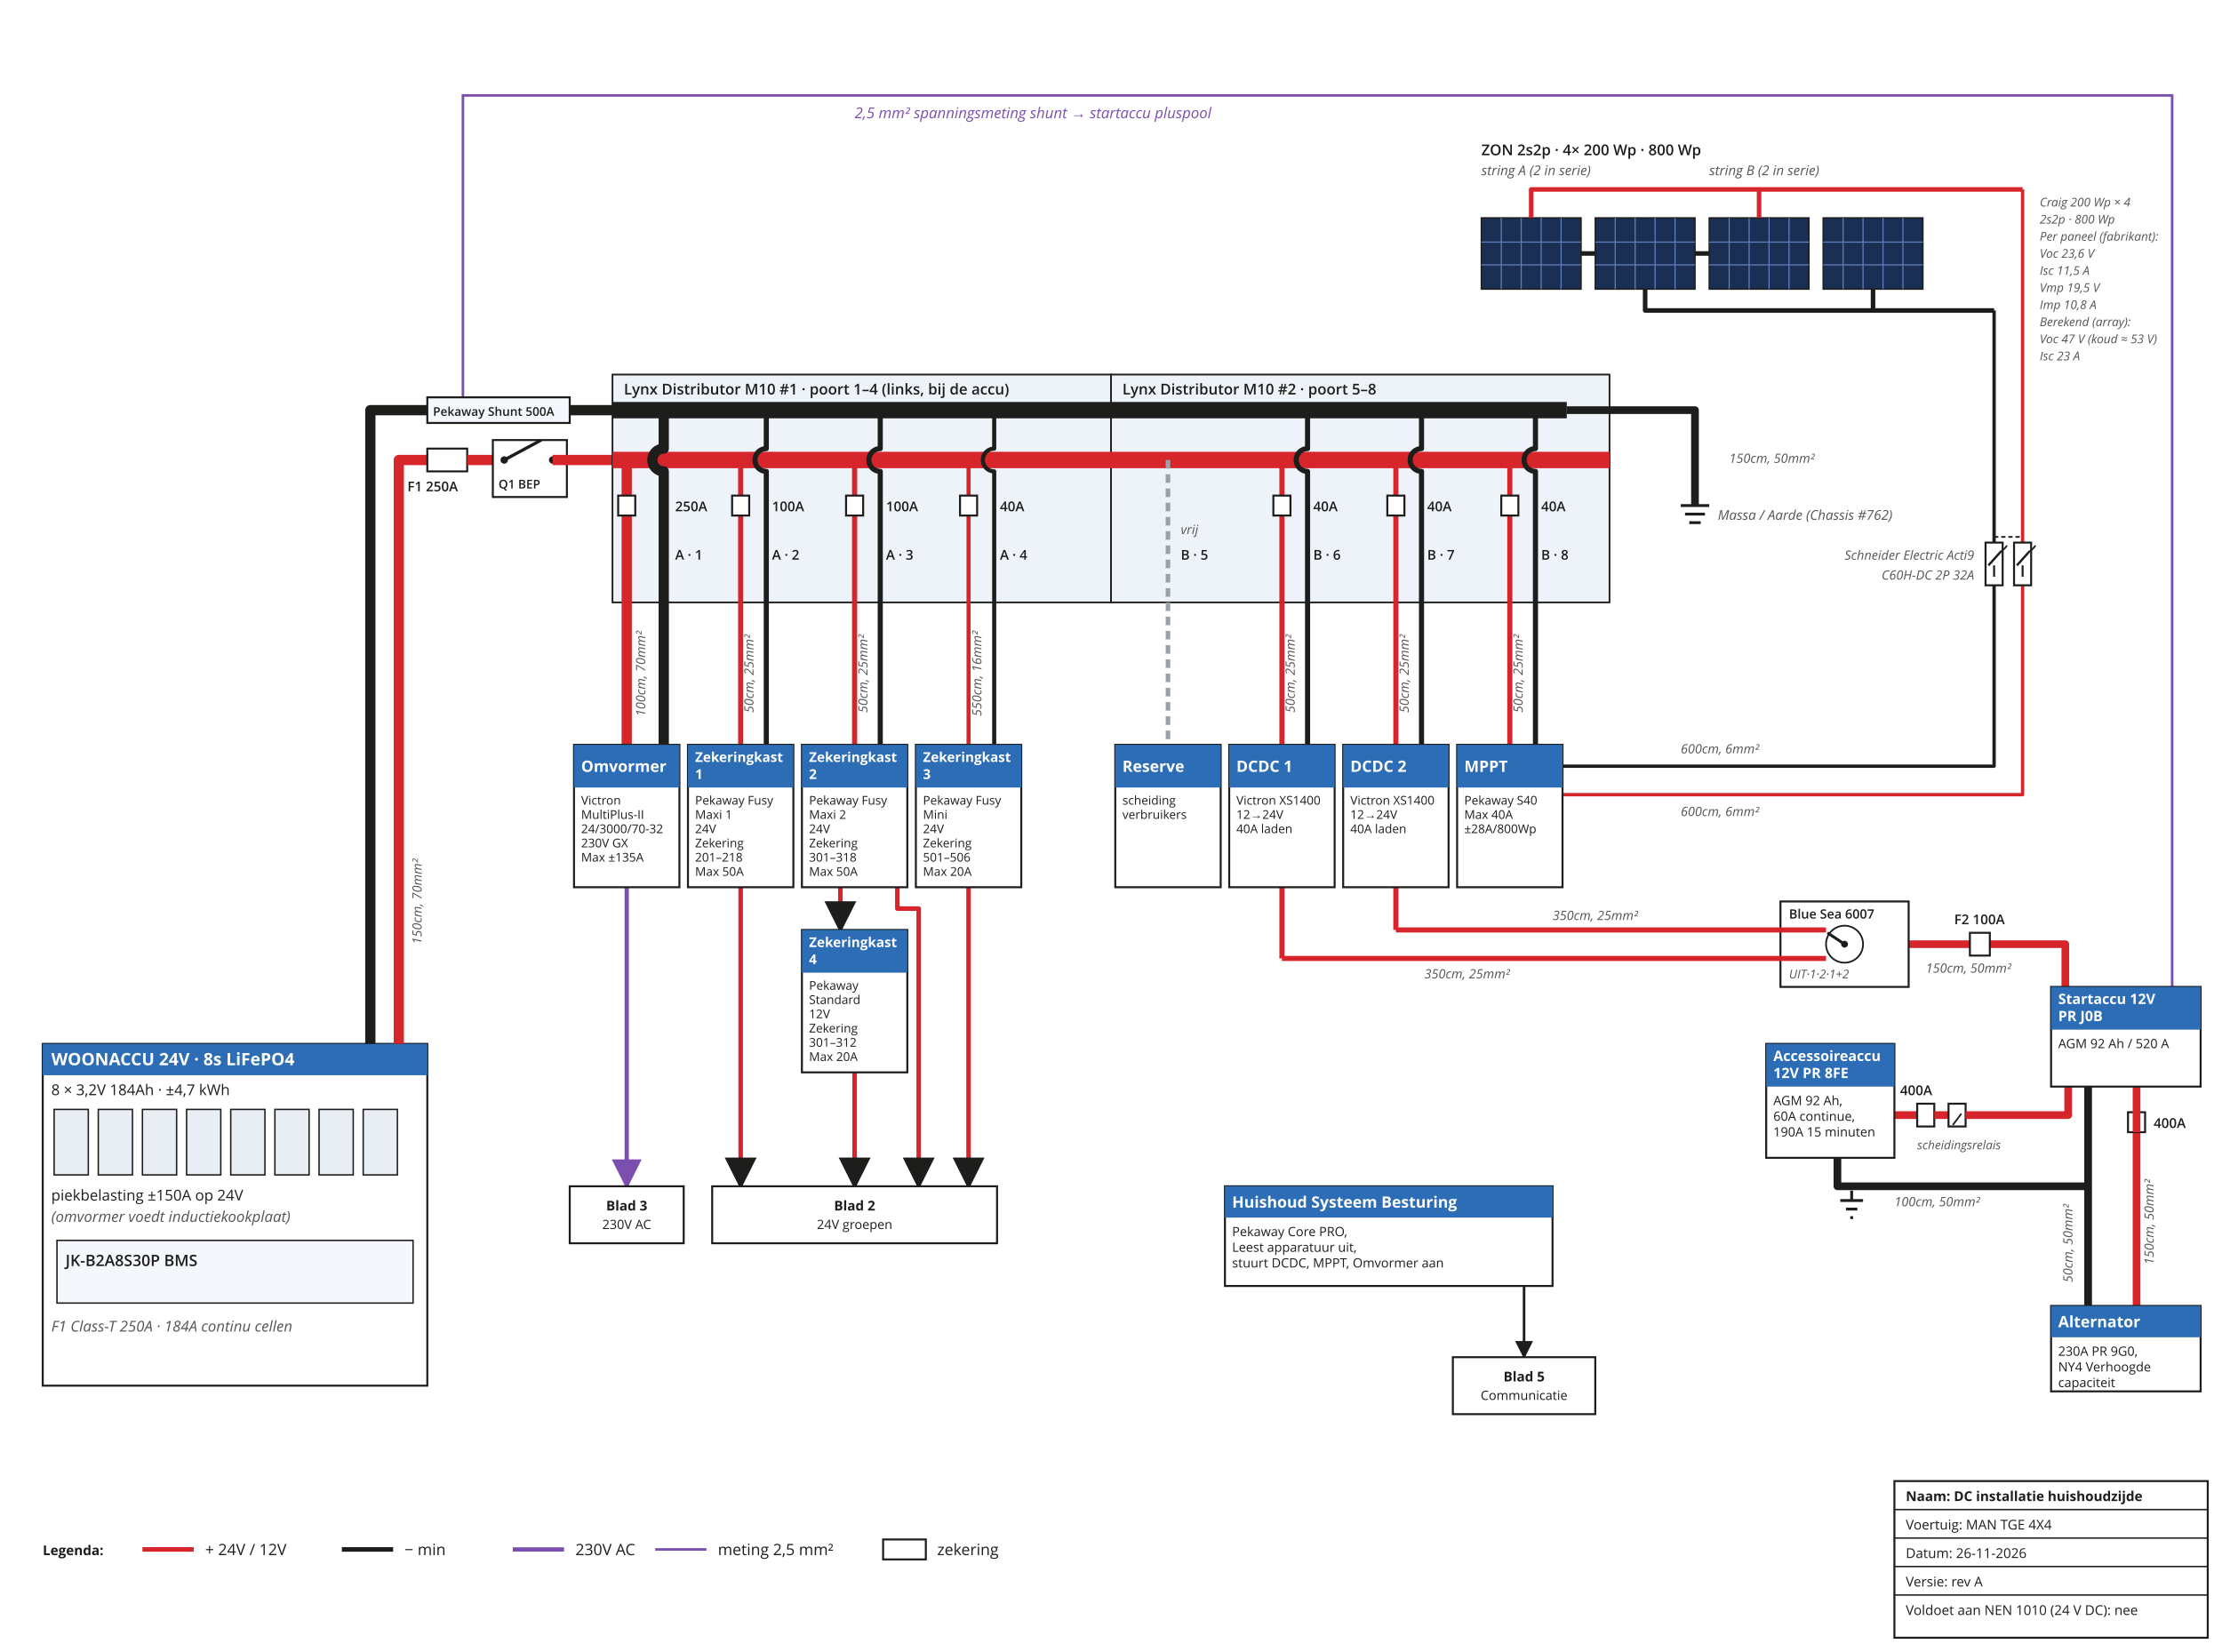
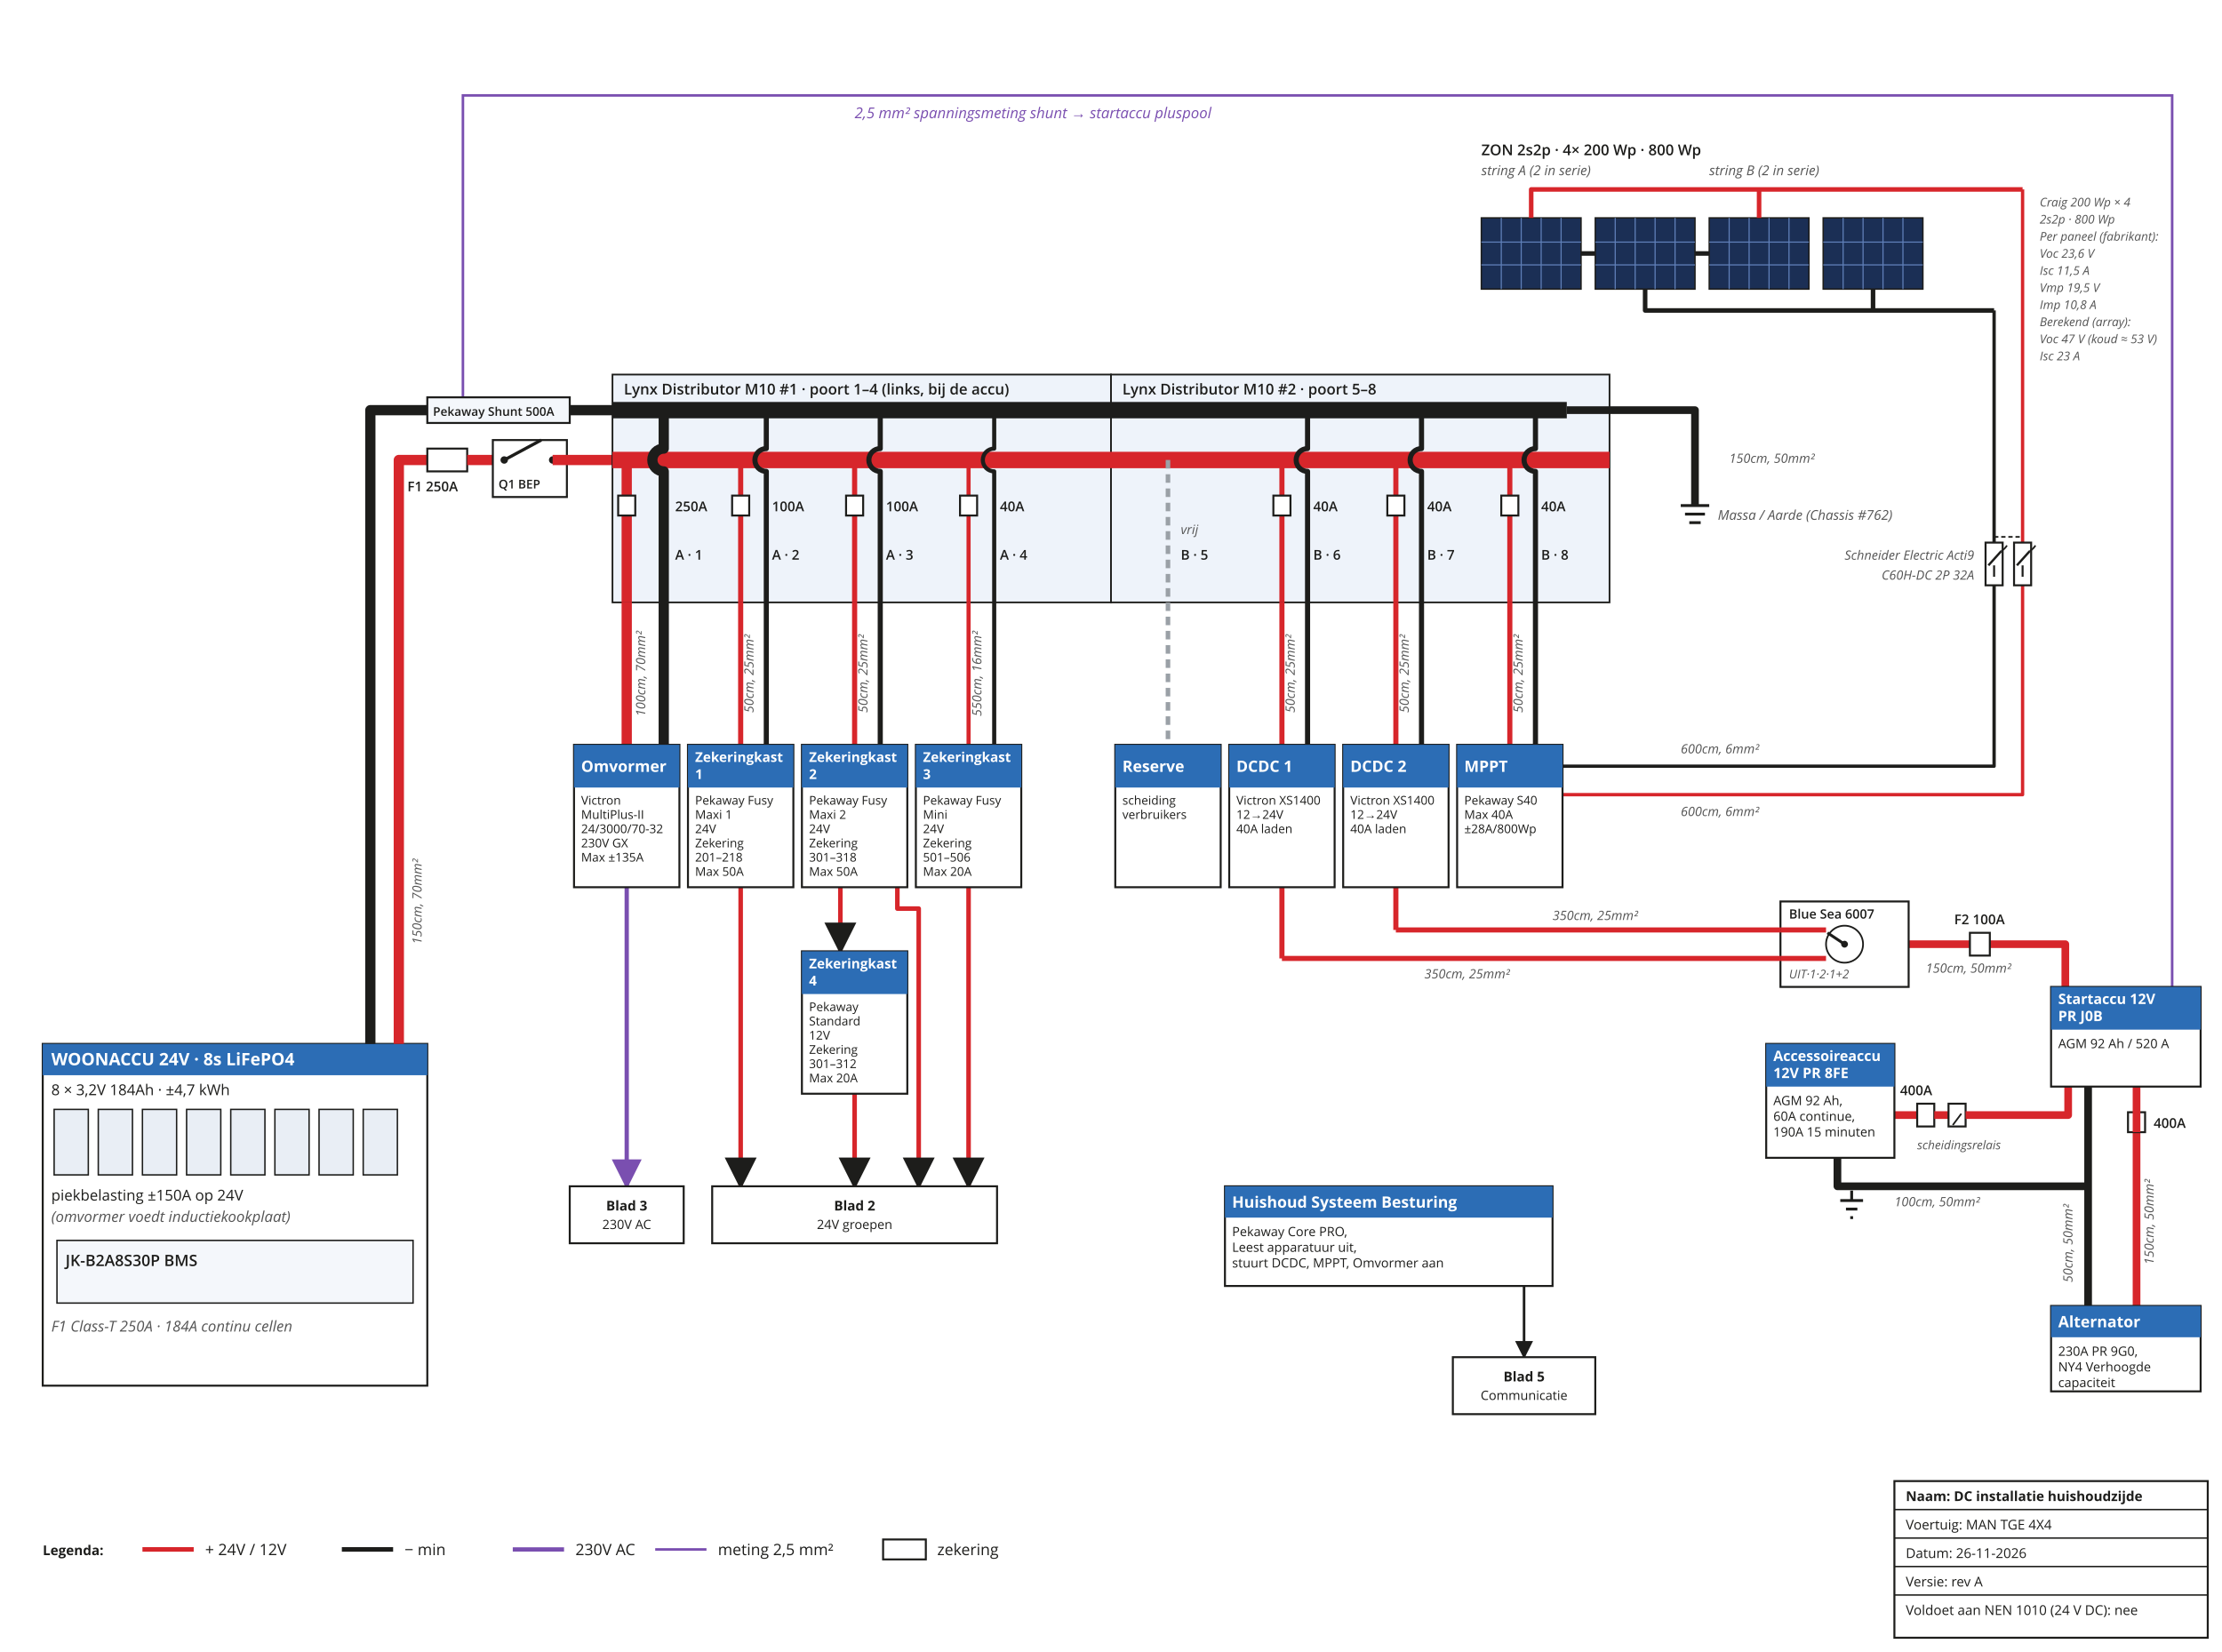
<svg xmlns="http://www.w3.org/2000/svg" viewBox="0 0 1560 1160" role="img" aria-label="Blad 1 energie en laden: woonaccu links onder, Lynx A en B midden met poorten 1 tot 8, zon 2s2p rechtsboven, 12V voertuigdelen rechts.">
  <rect width="100%" height="100%" fill="#fff" />
  <defs>
    <style>.p{stroke:#d7262b;stroke-width:3.2;fill:none;stroke-linejoin:round}
.n{stroke:#1d1d1b;stroke-width:3.2;fill:none;stroke-linejoin:round}
.ac{stroke:#7a4fb0;stroke-width:3;fill:none}
.box{fill:#fff;stroke:#1d1d1b;stroke-width:1.4}
.hd{fill:#2c6db5}
.ht{fill:#fff;font:700 12px 'Open Sans',Arial,sans-serif}
.bt{fill:#1d1d1b;font:400 11px 'Open Sans',Arial,sans-serif}
.lb{fill:#1d1d1b;font:600 11px 'Open Sans',Arial,sans-serif}
.cb{fill:#555;font:italic 400 10.5px 'Open Sans',Arial,sans-serif}
.fz{fill:#fff;stroke:#1d1d1b;stroke-width:1.4}
.fr{fill:#eef3fa;stroke:#1d1d1b;stroke-width:1.2}
.pv{fill:#1b2f55;stroke:#1d1d1b}
</style>
    <marker id="ar" viewBox="0 0 10 10" refX="9" refY="5" markerWidth="7" markerHeight="7" orient="auto-start-reverse">
      <path d="M0 0L10 5L0 10z" fill="#1d1d1b" />
    </marker>
    <marker id="arp" viewBox="0 0 10 10" refX="9" refY="5" markerWidth="7" markerHeight="7" orient="auto-start-reverse">
      <path d="M0 0L10 5L0 10z" fill="#7a4fb0" />
    </marker>
    <g id="pvp">
      <rect width="70" height="50" class="pv" />
      <path d="M0 17H70M0 33H70M14 0V50M28 0V50M42 0V50M56 0V50" stroke="#5f7fb8" stroke-width=".8" />
    </g>
  </defs>
  <g transform="translate(0,93)">
    <use href="#pvp" x="1040" y="60" />
    <use href="#pvp" x="1120" y="60" />
    <use href="#pvp" x="1200" y="60" />
    <use href="#pvp" x="1280" y="60" />
    <path d="M1110 85H1120" class="n" />
    <path d="M1190 85H1200" class="n" />
    <path d="M1075 60V40H1420" class="p" />
    <path d="M1155 110V125H1400" class="n" />
    <path d="M1235 60V40" class="p" />
    <path d="M1315 110V125" class="n" />
    <text x="1432" y="52" class="cb" style="font-size:8.5px">Craig 200 Wp × 4</text>
    <text x="1432" y="64" class="cb" style="font-size:8.5px">2s2p · 800 Wp</text>
    <text x="1432" y="76" class="cb" style="font-size:8.5px">Per paneel (fabrikant):</text>
    <text x="1432" y="88" class="cb" style="font-size:8.5px">Voc 23,6 V</text>
    <text x="1432" y="100" class="cb" style="font-size:8.5px">Isc 11,5 A</text>
    <text x="1432" y="112" class="cb" style="font-size:8.5px">Vmp 19,5 V</text>
    <text x="1432" y="124" class="cb" style="font-size:8.5px">Imp 10,8 A</text>
    <text x="1432" y="136" class="cb" style="font-size:8.5px">Berekend (array):</text>
    <text x="1432" y="148" class="cb" style="font-size:8.5px">Voc 47 V (koud ≈ 53 V)</text>
    <text x="1432" y="160" class="cb" style="font-size:8.5px">Isc 23 A</text>
    <text x="1040" y="30" class="cb" style="font-size:9.5px">string A (2 in serie)</text>
    <text x="1200" y="30" class="cb" style="font-size:9.5px">string B (2 in serie)</text>
    <text x="1040" y="16" class="lb" style="font-size:10.5px">ZON 2s2p · 4× 200 Wp · 800 Wp</text>
    <path d="M1420 40V465H1097" class="p" style="stroke-width:2.34" />
    <text x="1180" y="480" class="cb" style="font-size:9px">600cm, 6mm²</text>
    <path d="M1400 125V445H1097" class="n" style="stroke-width:2.34" />
    <text x="1180" y="436" class="cb" style="font-size:9px">600cm, 6mm²</text>
    <path d="M1400 284H1420" stroke="#1d1d1b" stroke-width="1.2" stroke-dasharray="3 2" />
    <rect x="1394" y="288" width="12" height="30" fill="#fff" stroke="#1d1d1b" stroke-width="1.4" />
    <path d="M1400 312V304" stroke="#1d1d1b" stroke-width="1.4" />
    <path d="M1396 304L1405 294" stroke="#1d1d1b" stroke-width="1.6" />
    <path d="M1405 294Q1408 292 1409 290" stroke="#1d1d1b" stroke-width="1.2" fill="none" />
    <rect x="1414" y="288" width="12" height="30" fill="#fff" stroke="#1d1d1b" stroke-width="1.4" />
    <path d="M1420 312V304" stroke="#1d1d1b" stroke-width="1.4" />
    <path d="M1416 304L1425 294" stroke="#1d1d1b" stroke-width="1.6" />
    <path d="M1425 294Q1428 292 1429 290" stroke="#1d1d1b" stroke-width="1.2" fill="none" />
    <path d="M1070 810V860" stroke="#1d1d1b" stroke-width="1.8" marker-end="url(#ar)" />
    <rect x="1020" y="860" width="100" height="40" class="box" />
    <text x="1070" y="877" text-anchor="middle" class="ht" style="font-size:9.5px;fill:#1d1d1b">Blad 5</text>
    <text x="1070" y="890" text-anchor="middle" class="bt" style="font-size:9px">Communicatie</text>
    <text x="1386" y="300" class="cb" style="font-size:9px" text-anchor="end">Schneider Electric Acti9</text>
    <text x="1386" y="314" class="cb" style="font-size:9px" text-anchor="end">C60H-DC 2P 32A</text>
    <path d="M325 187V-26H1525V600" stroke="#7a4fb0" stroke-width="1.8" fill="none" />
    <text x="600" y="-10" class="cb" style="fill:#7a4fb0">2,5 mm² spanningsmeting shunt → startaccu pluspool</text>
    <rect x="30" y="640" width="270" height="240" class="box" />
    <rect x="30" y="640" width="270" height="22" class="hd" />
    <text x="36" y="655" class="ht">WOONACCU 24V · 8s LiFePO4</text>
    <text x="36" y="676" class="bt" style="font-size:10.5px">8 × 3,2V 184Ah · ±4,7 kWh</text>
    <rect x="38" y="686" width="24" height="46" fill="#e9eef5" stroke="#1d1d1b" />
    <rect x="69" y="686" width="24" height="46" fill="#e9eef5" stroke="#1d1d1b" />
    <rect x="100" y="686" width="24" height="46" fill="#e9eef5" stroke="#1d1d1b" />
    <rect x="131" y="686" width="24" height="46" fill="#e9eef5" stroke="#1d1d1b" />
    <rect x="162" y="686" width="24" height="46" fill="#e9eef5" stroke="#1d1d1b" />
    <rect x="193" y="686" width="24" height="46" fill="#e9eef5" stroke="#1d1d1b" />
    <rect x="224" y="686" width="24" height="46" fill="#e9eef5" stroke="#1d1d1b" />
    <rect x="255" y="686" width="24" height="46" fill="#e9eef5" stroke="#1d1d1b" />
    <text x="36" y="750" class="bt" style="font-size:10.5px">piekbelasting ±150A op 24V</text>
    <text x="36" y="765" class="cb">(omvormer voedt inductiekookplaat)</text>
    <rect x="40" y="778" width="250" height="44" fill="#f4f7fb" stroke="#1d1d1b" />
    <text x="46" y="796" class="lb">JK-B2A8S30P BMS</text>
    <text x="36" y="842" class="cb">F1 Class-T 250A · 184A continu cellen</text>
    <path d="M260 640V195H300" class="n" style="stroke-width:7.2" />
    <path d="M280 640V230H300" class="p" style="stroke-width:7.2" />
    <text transform="translate(296,540) rotate(-90)" text-anchor="middle" class="cb" style="font-size:9px">150cm, 70mm²</text>
    <path d="M400 195H430" class="n" style="stroke-width:7.2" />
    <rect x="300" y="186" width="100" height="18" class="box" style="fill:#f4f7fb" />
    <text x="304" y="199" class="lb" style="font-size:8.5px">Pekaway Shunt 500A</text>
    <rect x="300" y="222" width="28" height="16" class="fz" />
    <text x="286" y="252" class="lb" style="font-size:9.5px">F1 250A</text>
    <path d="M328 230H346" class="p" style="stroke-width:7.2" />
    <rect x="346" y="216" width="52" height="40" fill="none" stroke="#1d1d1b" stroke-width="1.4" />
    <circle cx="354" cy="230" r="2.6" fill="#1d1d1b" />
    <circle cx="388" cy="230" r="2.6" fill="#1d1d1b" />
    <path d="M354 230L380 216" stroke="#1d1d1b" stroke-width="2.2" />
    <path d="M388 230H430" class="p" style="stroke-width:7.2" />
    <text x="350" y="250" class="lb" style="font-size:8.5px">Q1 BEP</text>
    <rect x="430" y="170" width="350" height="160" class="fr" />
    <text x="438" y="184" class="lb" style="font-size:10.5px">Lynx Distributor M10 #1 · poort 1–4 (links, bij de accu)</text>
    <rect x="780" y="170" width="350" height="160" class="fr" />
    <text x="788" y="184" class="lb" style="font-size:10.5px">Lynx Distributor M10 #2 · poort 5–8</text>
    <path d="M430 195H1100" class="n" style="stroke-width:11.5" />
    <path d="M430 230H1130" class="p" style="stroke-width:11.5" />
    <path d="M1100 195H1190V262" class="n" style="stroke-width:5.4" />
    <text x="1214" y="232" class="cb" style="font-size:9px">150cm, 50mm²</text>
    <path d="M1180 262H1200M1183 268H1197M1186 274H1194" stroke="#1d1d1b" stroke-width="2" />
    <text x="1206" y="272" class="cb" style="font-size:9.5px">Massa / Aarde (Chassis #762)</text>
    <path d="M466 430V238a8 8 0 0 1 0-16V195" class="n" style="stroke-width:7.2" />
    <path d="M538 430V238a8 8 0 0 1 0-16V195" class="n" style="stroke-width:3.6" />
    <path d="M618 430V238a8 8 0 0 1 0-16V195" class="n" style="stroke-width:3.6" />
    <path d="M698 430V238a8 8 0 0 1 0-16V195" class="n" style="stroke-width:2.88" />
    <path d="M918 430V238a8 8 0 0 1 0-16V195" class="n" style="stroke-width:3.6" />
    <path d="M998 430V238a8 8 0 0 1 0-16V195" class="n" style="stroke-width:3.6" />
    <path d="M1078 430V238a8 8 0 0 1 0-16V195" class="n" style="stroke-width:3.6" />
    <path d="M440 230V330" class="p" style="stroke-width:7.2" />
    <rect x="434" y="255" width="12" height="14" class="fz" />
    <text x="474" y="266" class="lb" style="font-size:9.5px">250A</text>
    <text x="474" y="300" class="lb" style="font-size:9.5px">A · 1</text>
    <path d="M440 330V430" class="p" style="stroke-width:7.2" />
    <path d="M520 230V330" class="p" style="stroke-width:3.6" />
    <rect x="514" y="255" width="12" height="14" class="fz" />
    <text x="542" y="266" class="lb" style="font-size:9.5px">100A</text>
    <text x="542" y="300" class="lb" style="font-size:9.5px">A · 2</text>
    <path d="M520 330V430" class="p" style="stroke-width:3.6" />
    <path d="M600 230V330" class="p" style="stroke-width:3.6" />
    <rect x="594" y="255" width="12" height="14" class="fz" />
    <text x="622" y="266" class="lb" style="font-size:9.5px">100A</text>
    <text x="622" y="300" class="lb" style="font-size:9.5px">A · 3</text>
    <path d="M600 330V430" class="p" style="stroke-width:3.6" />
    <path d="M680 230V330" class="p" style="stroke-width:2.88" />
    <rect x="674" y="255" width="12" height="14" class="fz" />
    <text x="702" y="266" class="lb" style="font-size:9.5px">40A</text>
    <text x="702" y="300" class="lb" style="font-size:9.5px">A · 4</text>
    <path d="M680 330V430" class="p" style="stroke-width:2.88" />
    <path d="M820 230V330" class="p" style="stroke:#9aa0a6;stroke-dasharray:6 4" />
    <text x="829" y="282" class="cb" style="font-size:9px">vrij</text>
    <text x="829" y="300" class="lb" style="font-size:9.5px">B · 5</text>
    <path d="M820 330V430" class="p" style="stroke:#9aa0a6;stroke-dasharray:6 4" />
    <path d="M900 230V330" class="p" style="stroke-width:3.6" />
    <rect x="894" y="255" width="12" height="14" class="fz" />
    <text x="922" y="266" class="lb" style="font-size:9.5px">40A</text>
    <text x="922" y="300" class="lb" style="font-size:9.5px">B · 6</text>
    <path d="M900 330V430" class="p" style="stroke-width:3.6" />
    <path d="M980 230V330" class="p" style="stroke-width:3.6" />
    <rect x="974" y="255" width="12" height="14" class="fz" />
    <text x="1002" y="266" class="lb" style="font-size:9.5px">40A</text>
    <text x="1002" y="300" class="lb" style="font-size:9.5px">B · 7</text>
    <path d="M980 330V430" class="p" style="stroke-width:3.6" />
    <path d="M1060 230V330" class="p" style="stroke-width:3.6" />
    <rect x="1054" y="255" width="12" height="14" class="fz" />
    <text x="1082" y="266" class="lb" style="font-size:9.5px">40A</text>
    <text x="1082" y="300" class="lb" style="font-size:9.5px">B · 8</text>
    <path d="M1060 330V430" class="p" style="stroke-width:3.6" />
    <path d="M440 530V740" class="ac" marker-end="url(#arp)" />
    <path d="M520 530V740" class="p" marker-end="url(#ar)" />
    <path d="M630 530V545H645V740" class="p" marker-end="url(#ar)" />
-     <path d="M590 530V560" class="p" marker-end="url(#ar)" />
-     <path d="M600 660V740" class="p" marker-end="url(#ar)" />
+     <path d="M590 530V575" class="p" marker-end="url(#ar)" />
+     <path d="M600 675V740" class="p" marker-end="url(#ar)" />
    <path d="M680 530V740" class="p" marker-end="url(#ar)" />
    <path d="M1450 600V570H1340" class="p" style="stroke-width:5.4" />
    <rect x="1383" y="562" width="14" height="16" class="fz" />
    <text x="1372" y="556" class="lb" style="font-size:9.5px">F2 100A</text>
    <text x="1352" y="590" class="cb" style="font-size:9px">150cm, 50mm²</text>
    <rect x="1250" y="540" width="90" height="60" class="box" />
    <circle cx="1295" cy="570" r="13" fill="#fff" stroke="#1d1d1b" stroke-width="1.2" />
    <circle cx="1295" cy="570" r="2.4" fill="#1d1d1b" />
    <path d="M1295 570L1283 562" stroke="#1d1d1b" stroke-width="2" />
    <text x="1256" y="552" class="lb" style="font-size:9px">Blue Sea 6007</text>
    <text x="1256" y="594" class="cb" style="font-size:8.5px">UIT·1·2·1+2</text>
    <path d="M1250 560H1282" class="p" style="stroke-width:3.6" />
    <path d="M1250 580H1282" class="p" style="stroke-width:3.6" />
    <path d="M980 560V530" class="p" style="stroke-width:3.6" />
    <path d="M980 560H1250" class="p" style="stroke-width:3.6" />
    <path d="M900 580V530" class="p" style="stroke-width:3.6" />
    <path d="M900 580H1250" class="p" style="stroke-width:3.6" />
    <text x="1090" y="553" class="cb" style="font-size:9px">350cm, 25mm²</text>
    <text x="1000" y="594" class="cb" style="font-size:9px">350cm, 25mm²</text>
    <path d="M1330 690H1346" class="p" style="stroke-width:5.4" />
    <rect x="1346" y="682" width="12" height="16" class="fz" />
    <text x="1334" y="676" class="lb" style="font-size:9.5px">400A</text>
    <path d="M1358 690H1368" class="p" style="stroke-width:5.4" />
    <rect x="1368" y="682" width="12" height="16" class="fz" />
    <path d="M1371 697L1377 689" stroke="#1d1d1b" stroke-width="1.2" />
    <text x="1346" y="714" class="cb" style="font-size:8.5px">scheidingsrelais</text>
    <path d="M1380 690H1452V670" class="p" style="stroke-width:5.4" />
    <path d="M1466 670V824" class="n" style="stroke-width:5.4" />
    <path d="M1290 720V740H1466" class="n" style="stroke-width:5.4" />
    <path d="M1300 743V750" stroke="#1d1d1b" stroke-width="2" />
    <path d="M1292 750H1308M1296 756H1304M1299 762H1301" stroke="#1d1d1b" stroke-width="2" />
    <text x="1330" y="754" class="cb" style="font-size:9px">100cm, 50mm²</text>
    <text transform="translate(1455,780) rotate(-90)" text-anchor="middle" class="cb" style="font-size:9px">50cm, 50mm²</text>
    <path d="M1500 824V688" class="p" style="stroke-width:5.4" />
    <rect x="1494" y="688" width="12" height="14" class="fz" />
    <path d="M1500 702V670" class="p" style="stroke-width:5.4" />
    <text x="1512" y="699" class="lb" style="font-size:9.5px">400A</text>
    <text transform="translate(1512,765) rotate(-90)" text-anchor="middle" class="cb" style="font-size:9px">150cm, 50mm²</text>
    <g transform="translate(30,987)">
      <text x="0" y="12" class="bt" style="font-size:9.5px;font-weight:700;fill:#1d1d1b">Legenda:</text>
      <g transform="translate(70,0)">
        <path d="M0 8H36" class="p" />
        <text x="44" y="12" class="bt">+ 24V / 12V</text>
        <path d="M140 8H176" class="n" />
        <text x="184" y="12" class="bt">− min</text>
        <path d="M260 8H296" class="ac" />
        <text x="304" y="12" class="bt">230V AC</text>
        <path d="M360 8H396" stroke="#7a4fb0" stroke-width="1.8" />
        <text x="404" y="12" class="bt">meting 2,5 mm²</text>
        <rect x="520" y="1" width="30" height="14" class="fz" />
        <text x="558" y="12" class="bt">zekering</text>
      </g>
    </g>
    <rect x="403" y="430" width="74" height="100" class="box" />
    <rect x="403" y="430" width="74" height="30" class="hd" />
    <text x="408" y="449" class="ht" style="font-size:11px">Omvormer</text>
    <text x="408" y="472" class="bt" style="font-size:8.5px">Victron</text>
    <text x="408" y="482" class="bt" style="font-size:8.5px">MultiPlus-II</text>
    <text x="408" y="492" class="bt" style="font-size:8.5px">24/3000/70-32</text>
    <text x="408" y="502" class="bt" style="font-size:8.5px">230V GX</text>
    <text x="408" y="512" class="bt" style="font-size:8.5px">Max ±135A</text>
    <rect x="483" y="430" width="74" height="100" class="box" />
    <rect x="483" y="430" width="74" height="30" class="hd" />
    <text x="488" y="442" class="ht" style="font-size:9.5px">Zekeringkast</text>
    <text x="488" y="454" class="ht" style="font-size:9.5px">1</text>
    <text x="488" y="472" class="bt" style="font-size:8.5px">Pekaway Fusy</text>
    <text x="488" y="482" class="bt" style="font-size:8.5px">Maxi 1</text>
    <text x="488" y="492" class="bt" style="font-size:8.5px">24V</text>
    <text x="488" y="502" class="bt" style="font-size:8.5px">Zekering</text>
    <text x="488" y="512" class="bt" style="font-size:8.5px">201–218</text>
    <text x="488" y="522" class="bt" style="font-size:8.5px">Max 50A</text>
    <rect x="563" y="430" width="74" height="100" class="box" />
    <rect x="563" y="430" width="74" height="30" class="hd" />
    <text x="568" y="442" class="ht" style="font-size:9.5px">Zekeringkast</text>
    <text x="568" y="454" class="ht" style="font-size:9.5px">2</text>
    <text x="568" y="472" class="bt" style="font-size:8.5px">Pekaway Fusy</text>
    <text x="568" y="482" class="bt" style="font-size:8.5px">Maxi 2</text>
    <text x="568" y="492" class="bt" style="font-size:8.5px">24V</text>
    <text x="568" y="502" class="bt" style="font-size:8.5px">Zekering</text>
    <text x="568" y="512" class="bt" style="font-size:8.5px">301–318</text>
    <text x="568" y="522" class="bt" style="font-size:8.5px">Max 50A</text>
-     <rect x="563" y="560" width="74" height="100" class="box" />
-     <rect x="563" y="560" width="74" height="30" class="hd" />
-     <text x="568" y="572" class="ht" style="font-size:9.5px">Zekeringkast</text>
-     <text x="568" y="584" class="ht" style="font-size:9.5px">4</text>
-     <text x="568" y="602" class="bt" style="font-size:8.5px">Pekaway</text>
-     <text x="568" y="612" class="bt" style="font-size:8.5px">Standard</text>
-     <text x="568" y="622" class="bt" style="font-size:8.5px">12V</text>
-     <text x="568" y="632" class="bt" style="font-size:8.5px">Zekering</text>
-     <text x="568" y="642" class="bt" style="font-size:8.5px">301–312</text>
-     <text x="568" y="652" class="bt" style="font-size:8.5px">Max 20A</text>
+     <rect x="563" y="575" width="74" height="100" class="box" />
+     <rect x="563" y="575" width="74" height="30" class="hd" />
+     <text x="568" y="587" class="ht" style="font-size:9.5px">Zekeringkast</text>
+     <text x="568" y="599" class="ht" style="font-size:9.5px">4</text>
+     <text x="568" y="617" class="bt" style="font-size:8.5px">Pekaway</text>
+     <text x="568" y="627" class="bt" style="font-size:8.5px">Standard</text>
+     <text x="568" y="637" class="bt" style="font-size:8.5px">12V</text>
+     <text x="568" y="647" class="bt" style="font-size:8.5px">Zekering</text>
+     <text x="568" y="657" class="bt" style="font-size:8.5px">301–312</text>
+     <text x="568" y="667" class="bt" style="font-size:8.5px">Max 20A</text>
    <rect x="643" y="430" width="74" height="100" class="box" />
    <rect x="643" y="430" width="74" height="30" class="hd" />
    <text x="648" y="442" class="ht" style="font-size:9.5px">Zekeringkast</text>
    <text x="648" y="454" class="ht" style="font-size:9.5px">3</text>
    <text x="648" y="472" class="bt" style="font-size:8.5px">Pekaway Fusy</text>
    <text x="648" y="482" class="bt" style="font-size:8.5px">Mini</text>
    <text x="648" y="492" class="bt" style="font-size:8.5px">24V</text>
    <text x="648" y="502" class="bt" style="font-size:8.5px">Zekering</text>
    <text x="648" y="512" class="bt" style="font-size:8.5px">501–506</text>
    <text x="648" y="522" class="bt" style="font-size:8.5px">Max 20A</text>
    <rect x="783" y="430" width="74" height="100" class="box" />
    <rect x="783" y="430" width="74" height="30" class="hd" />
    <text x="788" y="449" class="ht" style="font-size:11px">Reserve</text>
    <text x="788" y="472" class="bt" style="font-size:8.5px">scheiding</text>
    <text x="788" y="482" class="bt" style="font-size:8.5px">verbruikers</text>
    <rect x="863" y="430" width="74" height="100" class="box" />
    <rect x="863" y="430" width="74" height="30" class="hd" />
    <text x="868" y="449" class="ht" style="font-size:11px">DCDC 1</text>
    <text x="868" y="472" class="bt" style="font-size:8.5px">Victron XS1400</text>
    <text x="868" y="482" class="bt" style="font-size:8.5px">12→24V</text>
    <text x="868" y="492" class="bt" style="font-size:8.5px">40A laden</text>
    <rect x="943" y="430" width="74" height="100" class="box" />
    <rect x="943" y="430" width="74" height="30" class="hd" />
    <text x="948" y="449" class="ht" style="font-size:11px">DCDC 2</text>
    <text x="948" y="472" class="bt" style="font-size:8.5px">Victron XS1400</text>
    <text x="948" y="482" class="bt" style="font-size:8.5px">12→24V</text>
    <text x="948" y="492" class="bt" style="font-size:8.5px">40A laden</text>
    <rect x="1023" y="430" width="74" height="100" class="box" />
    <rect x="1023" y="430" width="74" height="30" class="hd" />
    <text x="1028" y="449" class="ht" style="font-size:11px">MPPT</text>
    <text x="1028" y="472" class="bt" style="font-size:8.5px">Pekaway S40</text>
    <text x="1028" y="482" class="bt" style="font-size:8.5px">Max 40A</text>
    <text x="1028" y="492" class="bt" style="font-size:8.5px">±28A/800Wp</text>
    <text transform="translate(453,380) rotate(-90)" text-anchor="middle" class="cb" style="font-size:9px">100cm, 70mm²</text>
    <text transform="translate(529,380) rotate(-90)" text-anchor="middle" class="cb" style="font-size:9px">50cm, 25mm²</text>
    <text transform="translate(609,380) rotate(-90)" text-anchor="middle" class="cb" style="font-size:9px">50cm, 25mm²</text>
    <text transform="translate(689,380) rotate(-90)" text-anchor="middle" class="cb" style="font-size:9px">550cm, 16mm²</text>
    <text transform="translate(909,380) rotate(-90)" text-anchor="middle" class="cb" style="font-size:9px">50cm, 25mm²</text>
    <text transform="translate(989,380) rotate(-90)" text-anchor="middle" class="cb" style="font-size:9px">50cm, 25mm²</text>
    <text transform="translate(1069,380) rotate(-90)" text-anchor="middle" class="cb" style="font-size:9px">50cm, 25mm²</text>
    <rect x="400" y="740" width="80" height="40" class="box" />
    <text x="440" y="757" text-anchor="middle" class="ht" style="font-size:9.5px;fill:#1d1d1b">Blad 3</text>
    <text x="440" y="770" text-anchor="middle" class="bt" style="font-size:9px">230V AC</text>
    <rect x="500" y="740" width="200" height="40" class="box" />
    <text x="600" y="757" text-anchor="middle" class="ht" style="font-size:9.5px;fill:#1d1d1b">Blad 2</text>
    <text x="600" y="770" text-anchor="middle" class="bt" style="font-size:9px">24V groepen</text>
    <rect x="1440" y="600" width="105" height="70" class="box" />
    <rect x="1440" y="600" width="105" height="30" class="hd" />
    <text x="1445" y="612" class="ht" style="font-size:10px">Startaccu 12V</text>
    <text x="1445" y="624" class="ht" style="font-size:10px">PR J0B</text>
    <text x="1445" y="643" class="bt" style="font-size:9px">AGM 92 Ah / 520 A</text>
    <rect x="1240" y="640" width="90" height="80" class="box" />
    <rect x="1240" y="640" width="90" height="30" class="hd" />
    <text x="1245" y="652" class="ht" style="font-size:10px">Accessoireaccu</text>
    <text x="1245" y="664" class="ht" style="font-size:10px">12V PR 8FE</text>
    <text x="1245" y="683" class="bt" style="font-size:9px">AGM 92 Ah,</text>
    <text x="1245" y="694" class="bt" style="font-size:9px">60A continue,</text>
    <text x="1245" y="705" class="bt" style="font-size:9px">190A 15 minuten</text>
    <rect x="1440" y="824" width="105" height="60" class="box" />
    <rect x="1440" y="824" width="105" height="22" class="hd" />
    <text x="1445" y="839" class="ht" style="font-size:11px">Alternator</text>
    <text x="1445" y="859" class="bt" style="font-size:9px">230A PR 9G0,</text>
    <text x="1445" y="870" class="bt" style="font-size:9px">NY4 Verhoogde</text>
    <text x="1445" y="881" class="bt" style="font-size:9px">capaciteit</text>
    <rect x="860" y="740" width="230" height="70" class="box" />
    <rect x="860" y="740" width="230" height="22" class="hd" />
    <text x="865" y="755" class="ht" style="font-size:11px">Huishoud Systeem Besturing</text>
    <text x="865" y="775" class="bt" style="font-size:9px">Pekaway Core PRO,</text>
    <text x="865" y="786" class="bt" style="font-size:9px">Leest apparatuur uit,</text>
    <text x="865" y="797" class="bt" style="font-size:9px">stuurt DCDC, MPPT, Omvormer aan</text>
  </g>
  <g font-family="Open Sans,Arial,sans-serif">
    <rect x="1330" y="1040" width="220" height="110" fill="#fff" stroke="#1d1d1b" stroke-width="1.4" />
    <path d="M1330 1060H1550M1330 1080H1550M1330 1100H1550M1330 1120H1550" stroke="#1d1d1b" stroke-width="1" />
    <text x="1338" y="1054" font-size="9.5" font-weight="700" fill="#1d1d1b">Naam: DC installatie huishoudzijde</text>
    <text x="1338" y="1074" font-size="9.5" fill="#1d1d1b">Voertuig: MAN TGE 4X4</text>
    <text x="1338" y="1094" font-size="9.5" fill="#1d1d1b">Datum: 26-11-2026</text>
    <text x="1338" y="1114" font-size="9.5" fill="#1d1d1b">Versie: rev A</text>
    <text x="1338" y="1134" font-size="9.5" fill="#1d1d1b">Voldoet aan NEN 1010 (24 V DC): nee</text>
  </g>
</svg>
